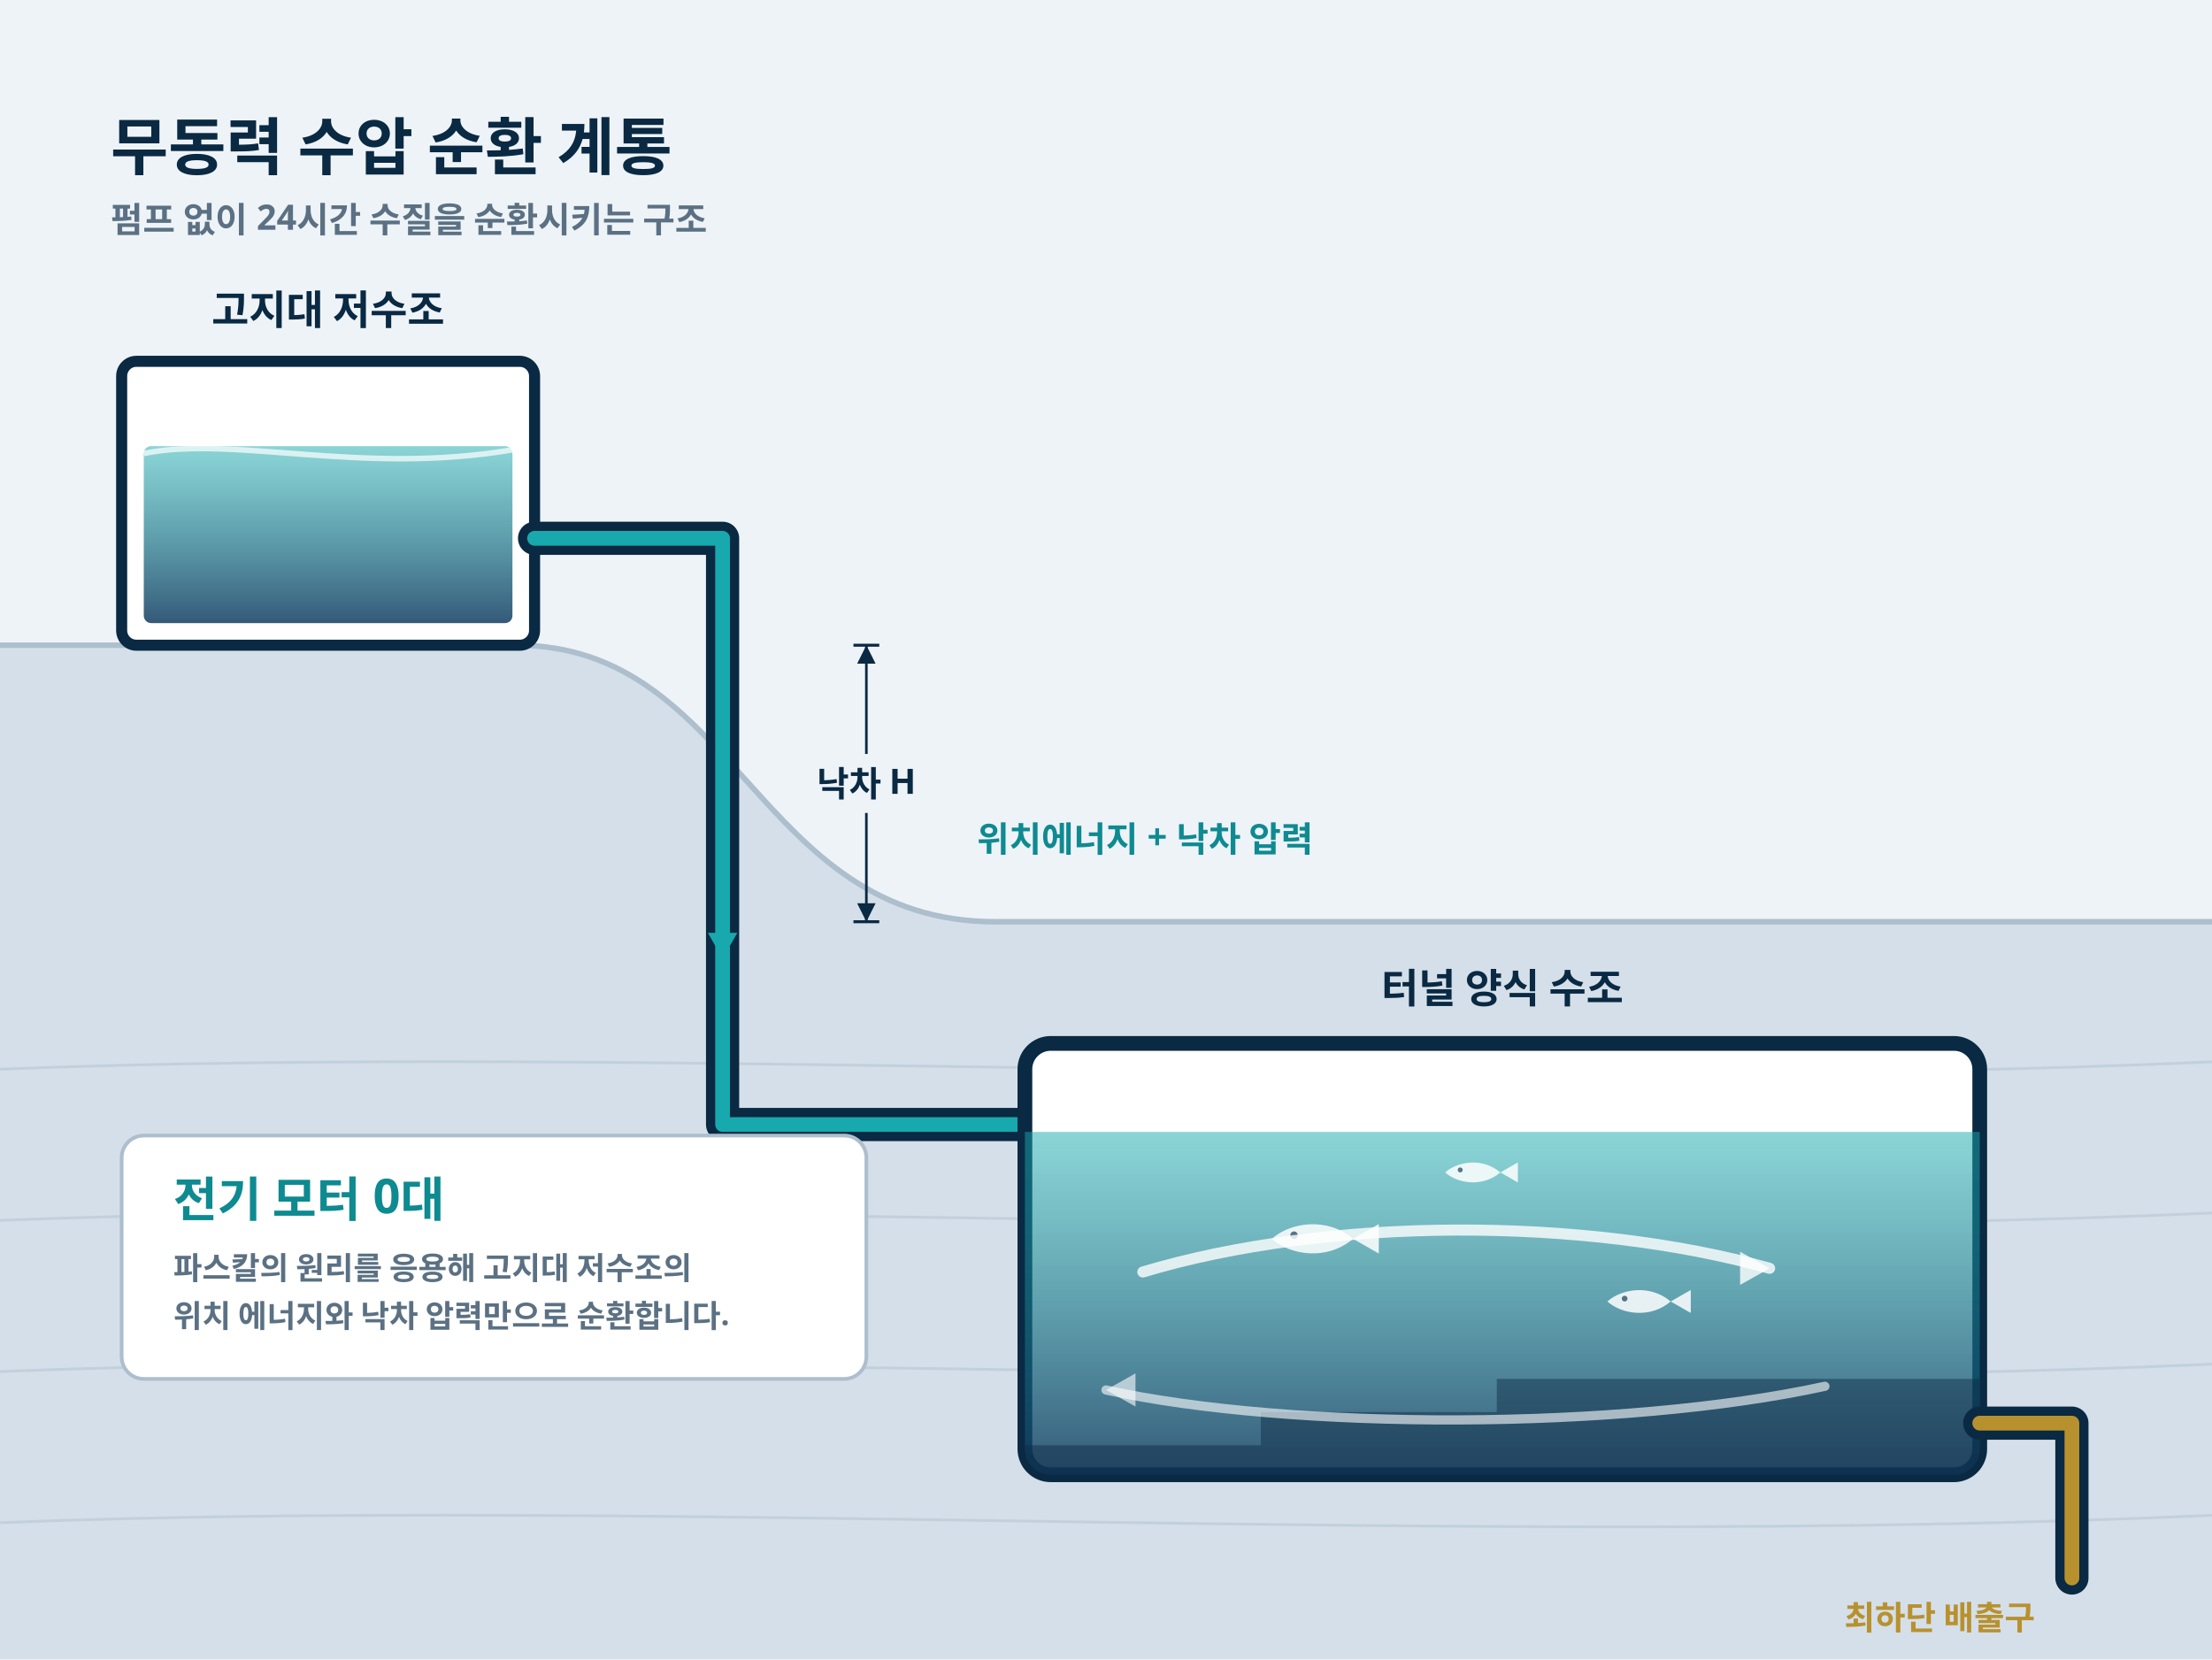
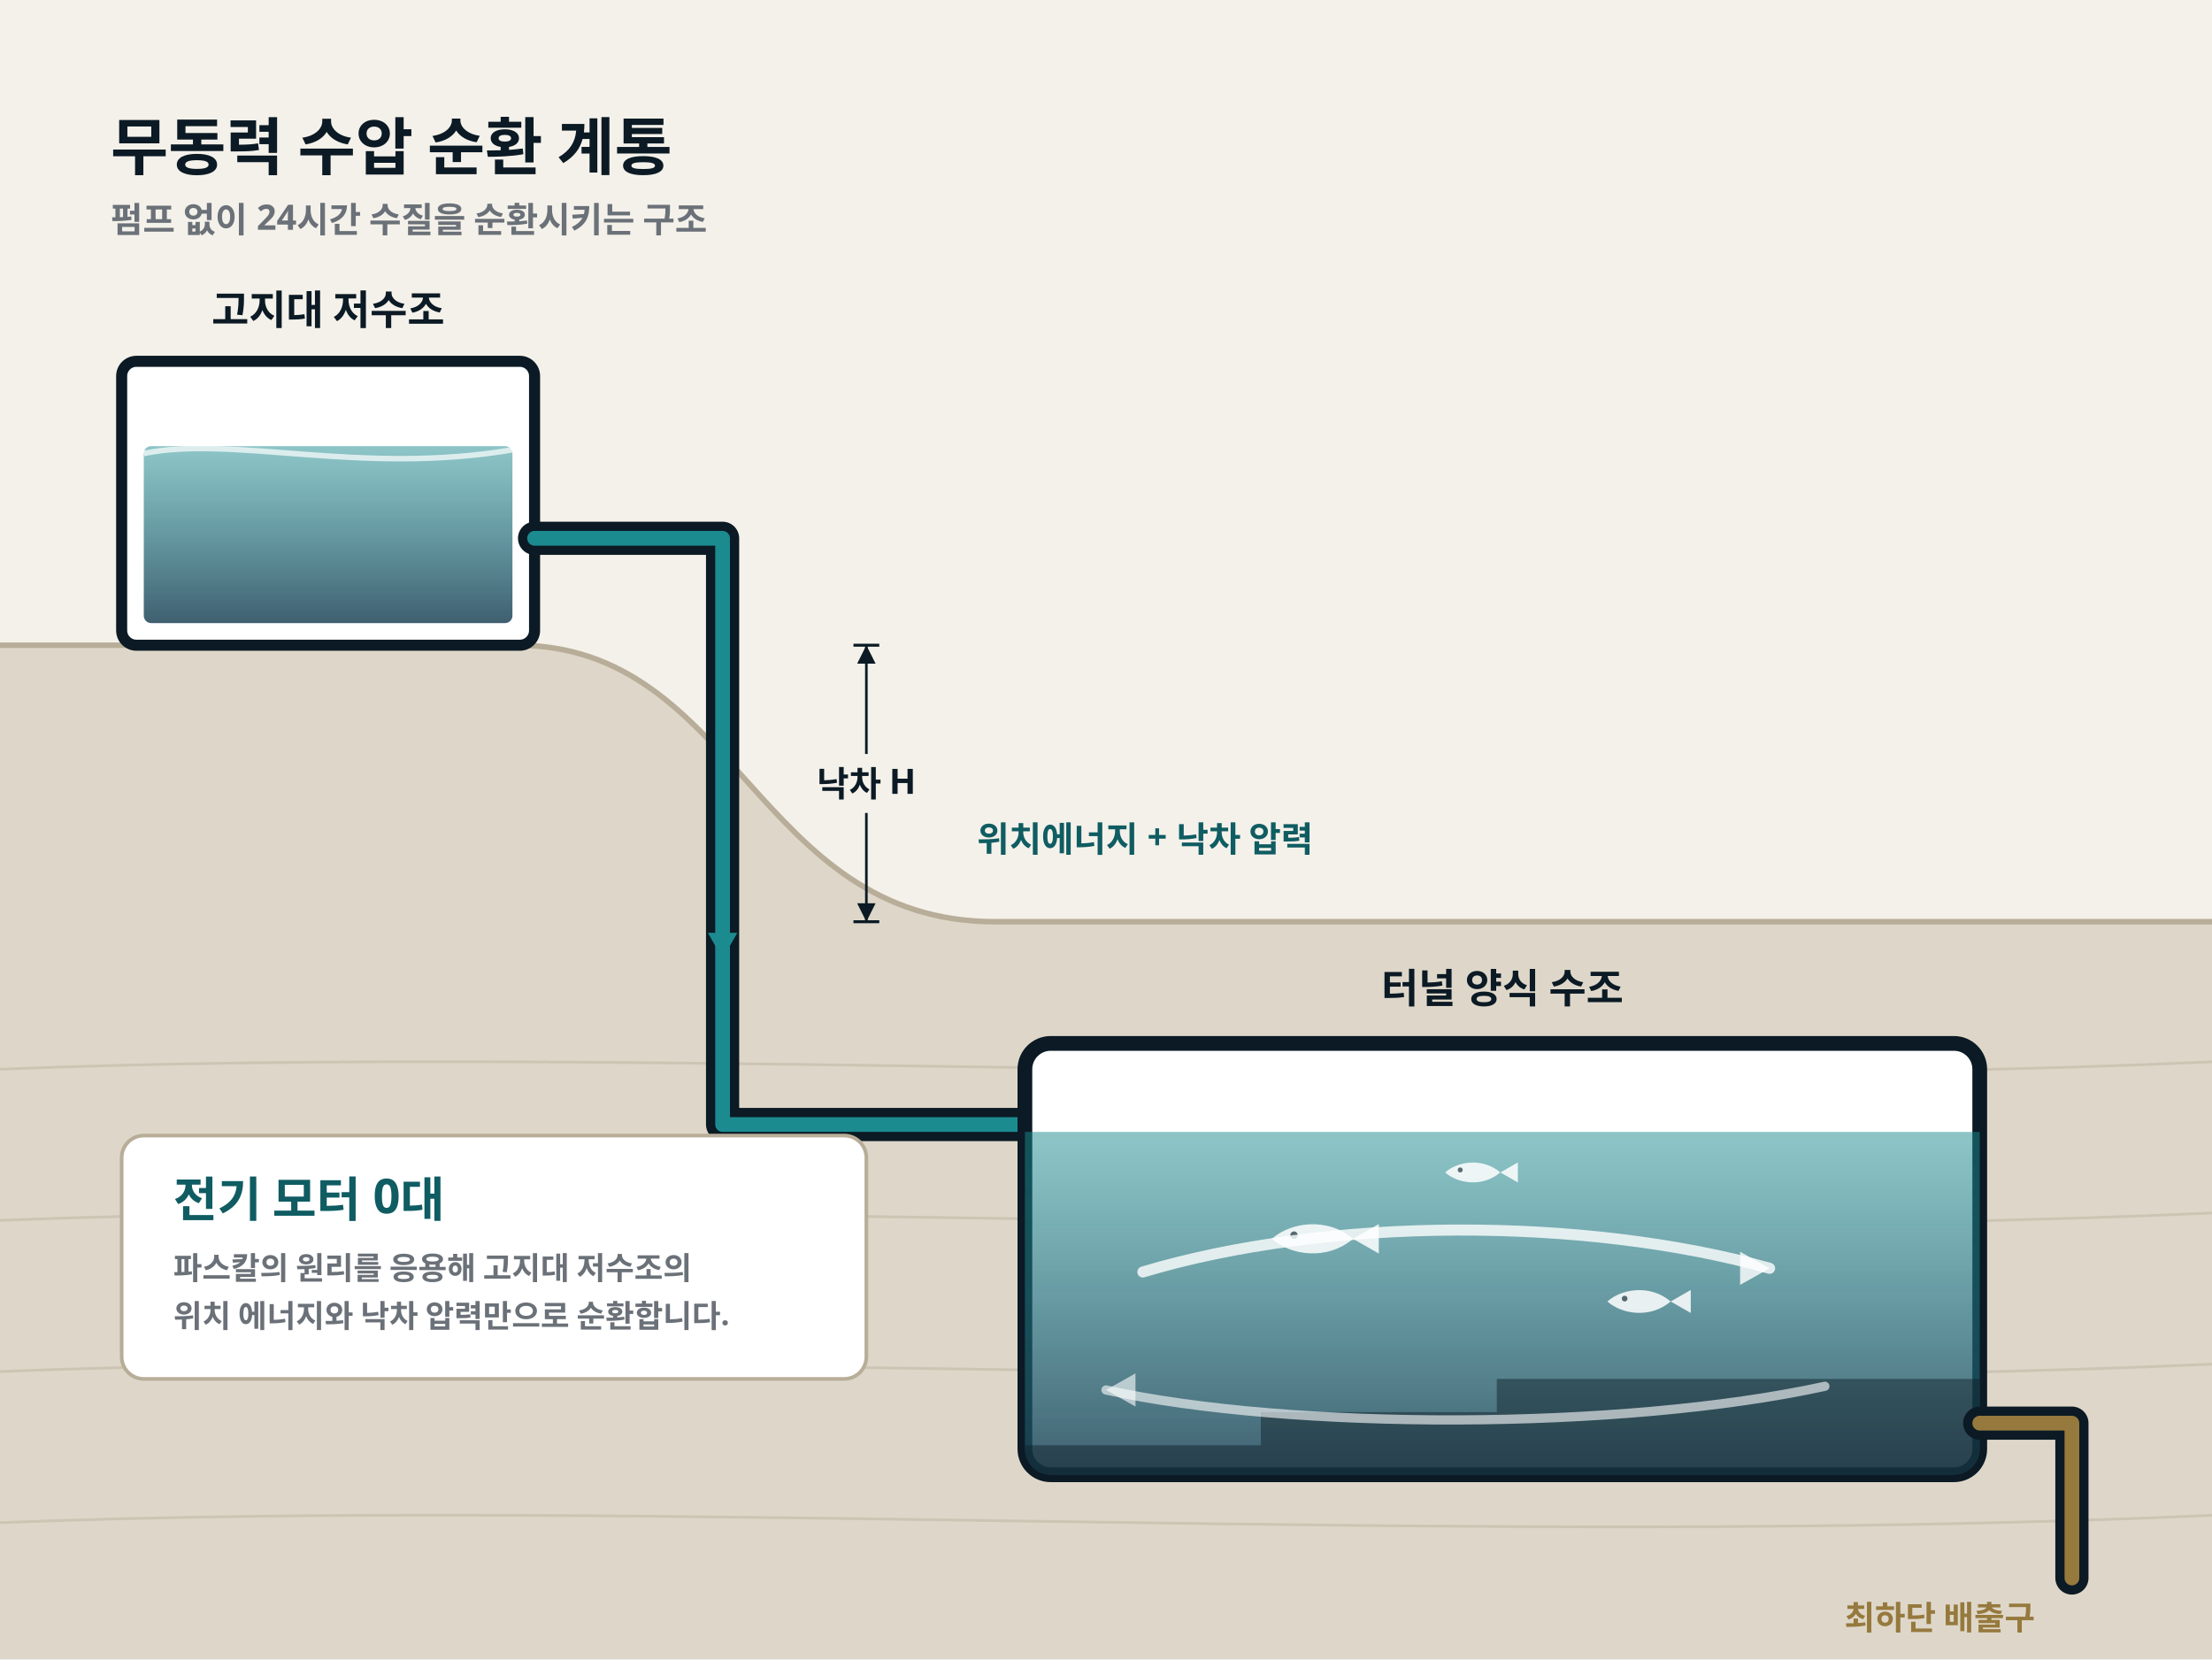
<svg xmlns="http://www.w3.org/2000/svg" viewBox="0 0 1200 900" width="1200" height="900" role="img" aria-label="무동력 수압 순환 계통도" font-family="'Pretendard Variable',Pretendard,'Apple SD Gothic Neo','Malgun Gothic',sans-serif">
  <defs>
    <linearGradient id="w2" x1="0" y1="0" x2="0" y2="1">
-       <stop offset="0" stop-color="#17a9ad" stop-opacity=".5" />
-       <stop offset="1" stop-color="#113c60" stop-opacity=".85" />
+       <stop offset="0" stop-color="#1b8b90" stop-opacity=".5" />
+       <stop offset="1" stop-color="#1d4356" stop-opacity=".85" />
    </linearGradient>
  </defs>
-   <rect width="1200" height="900" fill="#eef3f8" />
-   <path d="M0,350 L280,350 C400,350 410,500 540,500 L1200,500 L1200,900 L0,900 Z" fill="#d4dfe9" />
-   <path d="M0,350 L280,350 C400,350 410,500 540,500 L1200,500" fill="none" stroke="#adbecd" stroke-width="3" />
-   <path d="M0,580 C350,566 800,594 1200,576" fill="none" stroke="#adbecd" stroke-width="1.5" opacity=".45" />
-   <path d="M0,662 C350,648 800,676 1200,658" fill="none" stroke="#adbecd" stroke-width="1.5" opacity=".45" />
-   <path d="M0,744 C350,730 800,758 1200,740" fill="none" stroke="#adbecd" stroke-width="1.5" opacity=".45" />
-   <path d="M0,826 C350,812 800,840 1200,822" fill="none" stroke="#adbecd" stroke-width="1.5" opacity=".45" />
-   <rect x="66" y="196" width="224" height="154" rx="8" fill="#ffffff" stroke="#0a2942" stroke-width="6" />
+   <rect width="1200" height="900" fill="#f4f1ea" />
+   <path d="M0,350 L280,350 C400,350 410,500 540,500 L1200,500 L1200,900 L0,900 Z" fill="#ded7c9" />
+   <path d="M0,350 L280,350 C400,350 410,500 540,500 L1200,500" fill="none" stroke="#b8ad98" stroke-width="3" />
+   <path d="M0,580 C350,566 800,594 1200,576" fill="none" stroke="#b8ad98" stroke-width="1.5" opacity=".45" />
+   <path d="M0,662 C350,648 800,676 1200,658" fill="none" stroke="#b8ad98" stroke-width="1.5" opacity=".45" />
+   <path d="M0,744 C350,730 800,758 1200,740" fill="none" stroke="#b8ad98" stroke-width="1.5" opacity=".45" />
+   <path d="M0,826 C350,812 800,840 1200,822" fill="none" stroke="#b8ad98" stroke-width="1.5" opacity=".45" />
+   <rect x="66" y="196" width="224" height="154" rx="8" fill="#ffffff" stroke="#0b1a24" stroke-width="6" />
  <rect x="78" y="242" width="200" height="96" rx="4" fill="url(#w2)" />
  <path d="M78,246 C126,236 196,258 278,244" fill="none" stroke="#ffffff" stroke-width="3" opacity=".7" />
-   <text x="178.0" y="176" font-size="22" fill="#0a2942" font-weight="800" text-anchor="middle" letter-spacing="0">고지대 저수조</text>
-   <path d="M290,292 L392,292 L392,610 L556,610" fill="none" stroke="#0a2942" stroke-width="18" stroke-linecap="round" stroke-linejoin="round" />
-   <path d="M290,292 L392,292 L392,610 L556,610" fill="none" stroke="#17a9ad" stroke-width="8" stroke-linecap="round" stroke-linejoin="round" />
-   <path d="M392,420 L392.0,506.0" stroke="#17a9ad" stroke-width="6" stroke-linecap="round" fill="none" />
-   <path d="M392,520 L384.0,506.0 L400.0,506.0 z" fill="#17a9ad" />
-   <path d="M463,350 L477,350 M463,500 L477,500" stroke="#0a2942" stroke-width="1.6" />
-   <path d="M470,350 L470,500" stroke="#0a2942" stroke-width="1.4" />
-   <path d="M470,350 l-5,10 h10 z M470,500 l-5,-10 h10 z" fill="#0a2942" />
-   <rect x="426" y="409.0" width="89" height="32" rx="5" fill="#eef3f8" />
-   <text x="470" y="432.0" font-size="19" fill="#0a2942" font-weight="700" text-anchor="middle" letter-spacing="0">낙차 H</text>
-   <text x="530" y="462" font-size="19" fill="#0e8a91" font-weight="700" text-anchor="start" letter-spacing="0">위치에너지 + 낙차 압력</text>
-   <rect x="556" y="566" width="518" height="234" rx="14" fill="#ffffff" stroke="#0a2942" stroke-width="8" />
+   <text x="178.0" y="176" font-size="22" fill="#0b1a24" font-weight="800" text-anchor="middle" letter-spacing="0">고지대 저수조</text>
+   <path d="M290,292 L392,292 L392,610 L556,610" fill="none" stroke="#0b1a24" stroke-width="18" stroke-linecap="round" stroke-linejoin="round" />
+   <path d="M290,292 L392,292 L392,610 L556,610" fill="none" stroke="#1b8b90" stroke-width="8" stroke-linecap="round" stroke-linejoin="round" />
+   <path d="M392,420 L392.0,506.0" stroke="#1b8b90" stroke-width="6" stroke-linecap="round" fill="none" />
+   <path d="M392,520 L384.0,506.0 L400.0,506.0 z" fill="#1b8b90" />
+   <path d="M463,350 L477,350 M463,500 L477,500" stroke="#0b1a24" stroke-width="1.6" />
+   <path d="M470,350 L470,500" stroke="#0b1a24" stroke-width="1.4" />
+   <path d="M470,350 l-5,10 h10 z M470,500 l-5,-10 h10 z" fill="#0b1a24" />
+   <rect x="426" y="409.0" width="89" height="32" rx="5" fill="#f4f1ea" />
+   <text x="470" y="432.0" font-size="19" fill="#0b1a24" font-weight="700" text-anchor="middle" letter-spacing="0">낙차 H</text>
+   <text x="530" y="462" font-size="19" fill="#0f5c62" font-weight="700" text-anchor="start" letter-spacing="0">위치에너지 + 낙차 압력</text>
+   <rect x="556" y="566" width="518" height="234" rx="14" fill="#ffffff" stroke="#0b1a24" stroke-width="8" />
  <clipPath id="cc">
    <rect x="556" y="566" width="518" height="234" rx="14" />
  </clipPath>
  <g clip-path="url(#cc)">
    <rect x="556" y="614" width="518" height="186" fill="url(#w2)" />
-     <path d="M556,800 L556,784 L684,784 L684,766 L812,766 L812,748 L1074,748 L1074,800 Z" fill="#0a2942" opacity=".45" />
+     <path d="M556,800 L556,784 L684,784 L684,766 L812,766 L812,748 L1074,748 L1074,800 Z" fill="#0b1a24" opacity=".45" />
    <g transform="translate(690,672) scale(1.0)" fill="#ffffff" opacity="0.85">
      <path d="M0,0 c10,-9 30,-12 44,0 c-14,12 -34,9 -44,0 z" />
      <path d="M44,0 l14,-8 v16 z" />
-       <circle cx="12" cy="-2" r="2" fill="#0a2942" opacity=".7" />
+       <circle cx="12" cy="-2" r="2" fill="#0b1a24" opacity=".7" />
    </g>
    <g transform="translate(872,706) scale(0.78)" fill="#ffffff" opacity="0.85">
      <path d="M0,0 c10,-9 30,-12 44,0 c-14,12 -34,9 -44,0 z" />
      <path d="M44,0 l14,-8 v16 z" />
-       <circle cx="12" cy="-2" r="2" fill="#0a2942" opacity=".7" />
+       <circle cx="12" cy="-2" r="2" fill="#0b1a24" opacity=".7" />
    </g>
    <g transform="translate(784,636) scale(0.68)" fill="#ffffff" opacity="0.85">
      <path d="M0,0 c10,-9 30,-12 44,0 c-14,12 -34,9 -44,0 z" />
      <path d="M44,0 l14,-8 v16 z" />
-       <circle cx="12" cy="-2" r="2" fill="#0a2942" opacity=".7" />
+       <circle cx="12" cy="-2" r="2" fill="#0b1a24" opacity=".7" />
    </g>
    <path d="M620,690 C720,660 860,660 960,688" fill="none" stroke="#ffffff" stroke-width="6" opacity=".8" stroke-linecap="round" />
    <path d="M960,688 l-16,-9 v18 z" fill="#ffffff" opacity=".8" />
    <path d="M990,752 C880,776 700,776 600,754" fill="none" stroke="#ffffff" stroke-width="5" opacity=".6" stroke-linecap="round" />
    <path d="M600,754 l16,-9 v18 z" fill="#ffffff" opacity=".6" />
  </g>
-   <text x="815.0" y="544" font-size="22" fill="#0a2942" font-weight="800" text-anchor="middle" letter-spacing="0">터널 양식 수조</text>
-   <path d="M1074,772 L1124,772 L1124,856" fill="none" stroke="#0a2942" stroke-width="18" stroke-linecap="round" stroke-linejoin="round" />
-   <path d="M1074,772 L1124,772 L1124,856" fill="none" stroke="#b8912f" stroke-width="8" stroke-linecap="round" stroke-linejoin="round" />
-   <text x="1104" y="884" font-size="18" fill="#b8912f" font-weight="700" text-anchor="end" letter-spacing="0">최하단 배출구</text>
-   <rect x="66" y="616" width="404" height="132" rx="12" fill="#ffffff" stroke="#adbecd" stroke-width="2" />
-   <text x="94" y="660" font-size="26" fill="#0e8a91" font-weight="800" text-anchor="start" letter-spacing="0">전기 모터 0대</text>
-   <text x="94" y="694" font-size="17" fill="#5b7183" font-weight="600" text-anchor="start" letter-spacing="0">파스칼의 원리를 응용해 고지대 저수조의</text>
-   <text x="94" y="720" font-size="17" fill="#5b7183" font-weight="600" text-anchor="start" letter-spacing="0">위치 에너지와 낙차 압력만으로 순환합니다.</text>
-   <text x="60" y="92" font-size="34" fill="#0a2942" font-weight="800" text-anchor="start" letter-spacing="0">무동력 수압 순환 계통</text>
-   <text x="60" y="126" font-size="19" fill="#5b7183" font-weight="600" text-anchor="start" letter-spacing="0">펌프 없이 24시간 수질을 순환시키는 구조</text>
+   <text x="815.0" y="544" font-size="22" fill="#0b1a24" font-weight="800" text-anchor="middle" letter-spacing="0">터널 양식 수조</text>
+   <path d="M1074,772 L1124,772 L1124,856" fill="none" stroke="#0b1a24" stroke-width="18" stroke-linecap="round" stroke-linejoin="round" />
+   <path d="M1074,772 L1124,772 L1124,856" fill="none" stroke="#96793d" stroke-width="8" stroke-linecap="round" stroke-linejoin="round" />
+   <text x="1104" y="884" font-size="18" fill="#96793d" font-weight="700" text-anchor="end" letter-spacing="0">최하단 배출구</text>
+   <rect x="66" y="616" width="404" height="132" rx="12" fill="#ffffff" stroke="#b8ad98" stroke-width="2" />
+   <text x="94" y="660" font-size="26" fill="#0f5c62" font-weight="800" text-anchor="start" letter-spacing="0">전기 모터 0대</text>
+   <text x="94" y="694" font-size="17" fill="#6b7178" font-weight="600" text-anchor="start" letter-spacing="0">파스칼의 원리를 응용해 고지대 저수조의</text>
+   <text x="94" y="720" font-size="17" fill="#6b7178" font-weight="600" text-anchor="start" letter-spacing="0">위치 에너지와 낙차 압력만으로 순환합니다.</text>
+   <text x="60" y="92" font-size="34" fill="#0b1a24" font-weight="800" text-anchor="start" letter-spacing="0">무동력 수압 순환 계통</text>
+   <text x="60" y="126" font-size="19" fill="#6b7178" font-weight="600" text-anchor="start" letter-spacing="0">펌프 없이 24시간 수질을 순환시키는 구조</text>
</svg>
